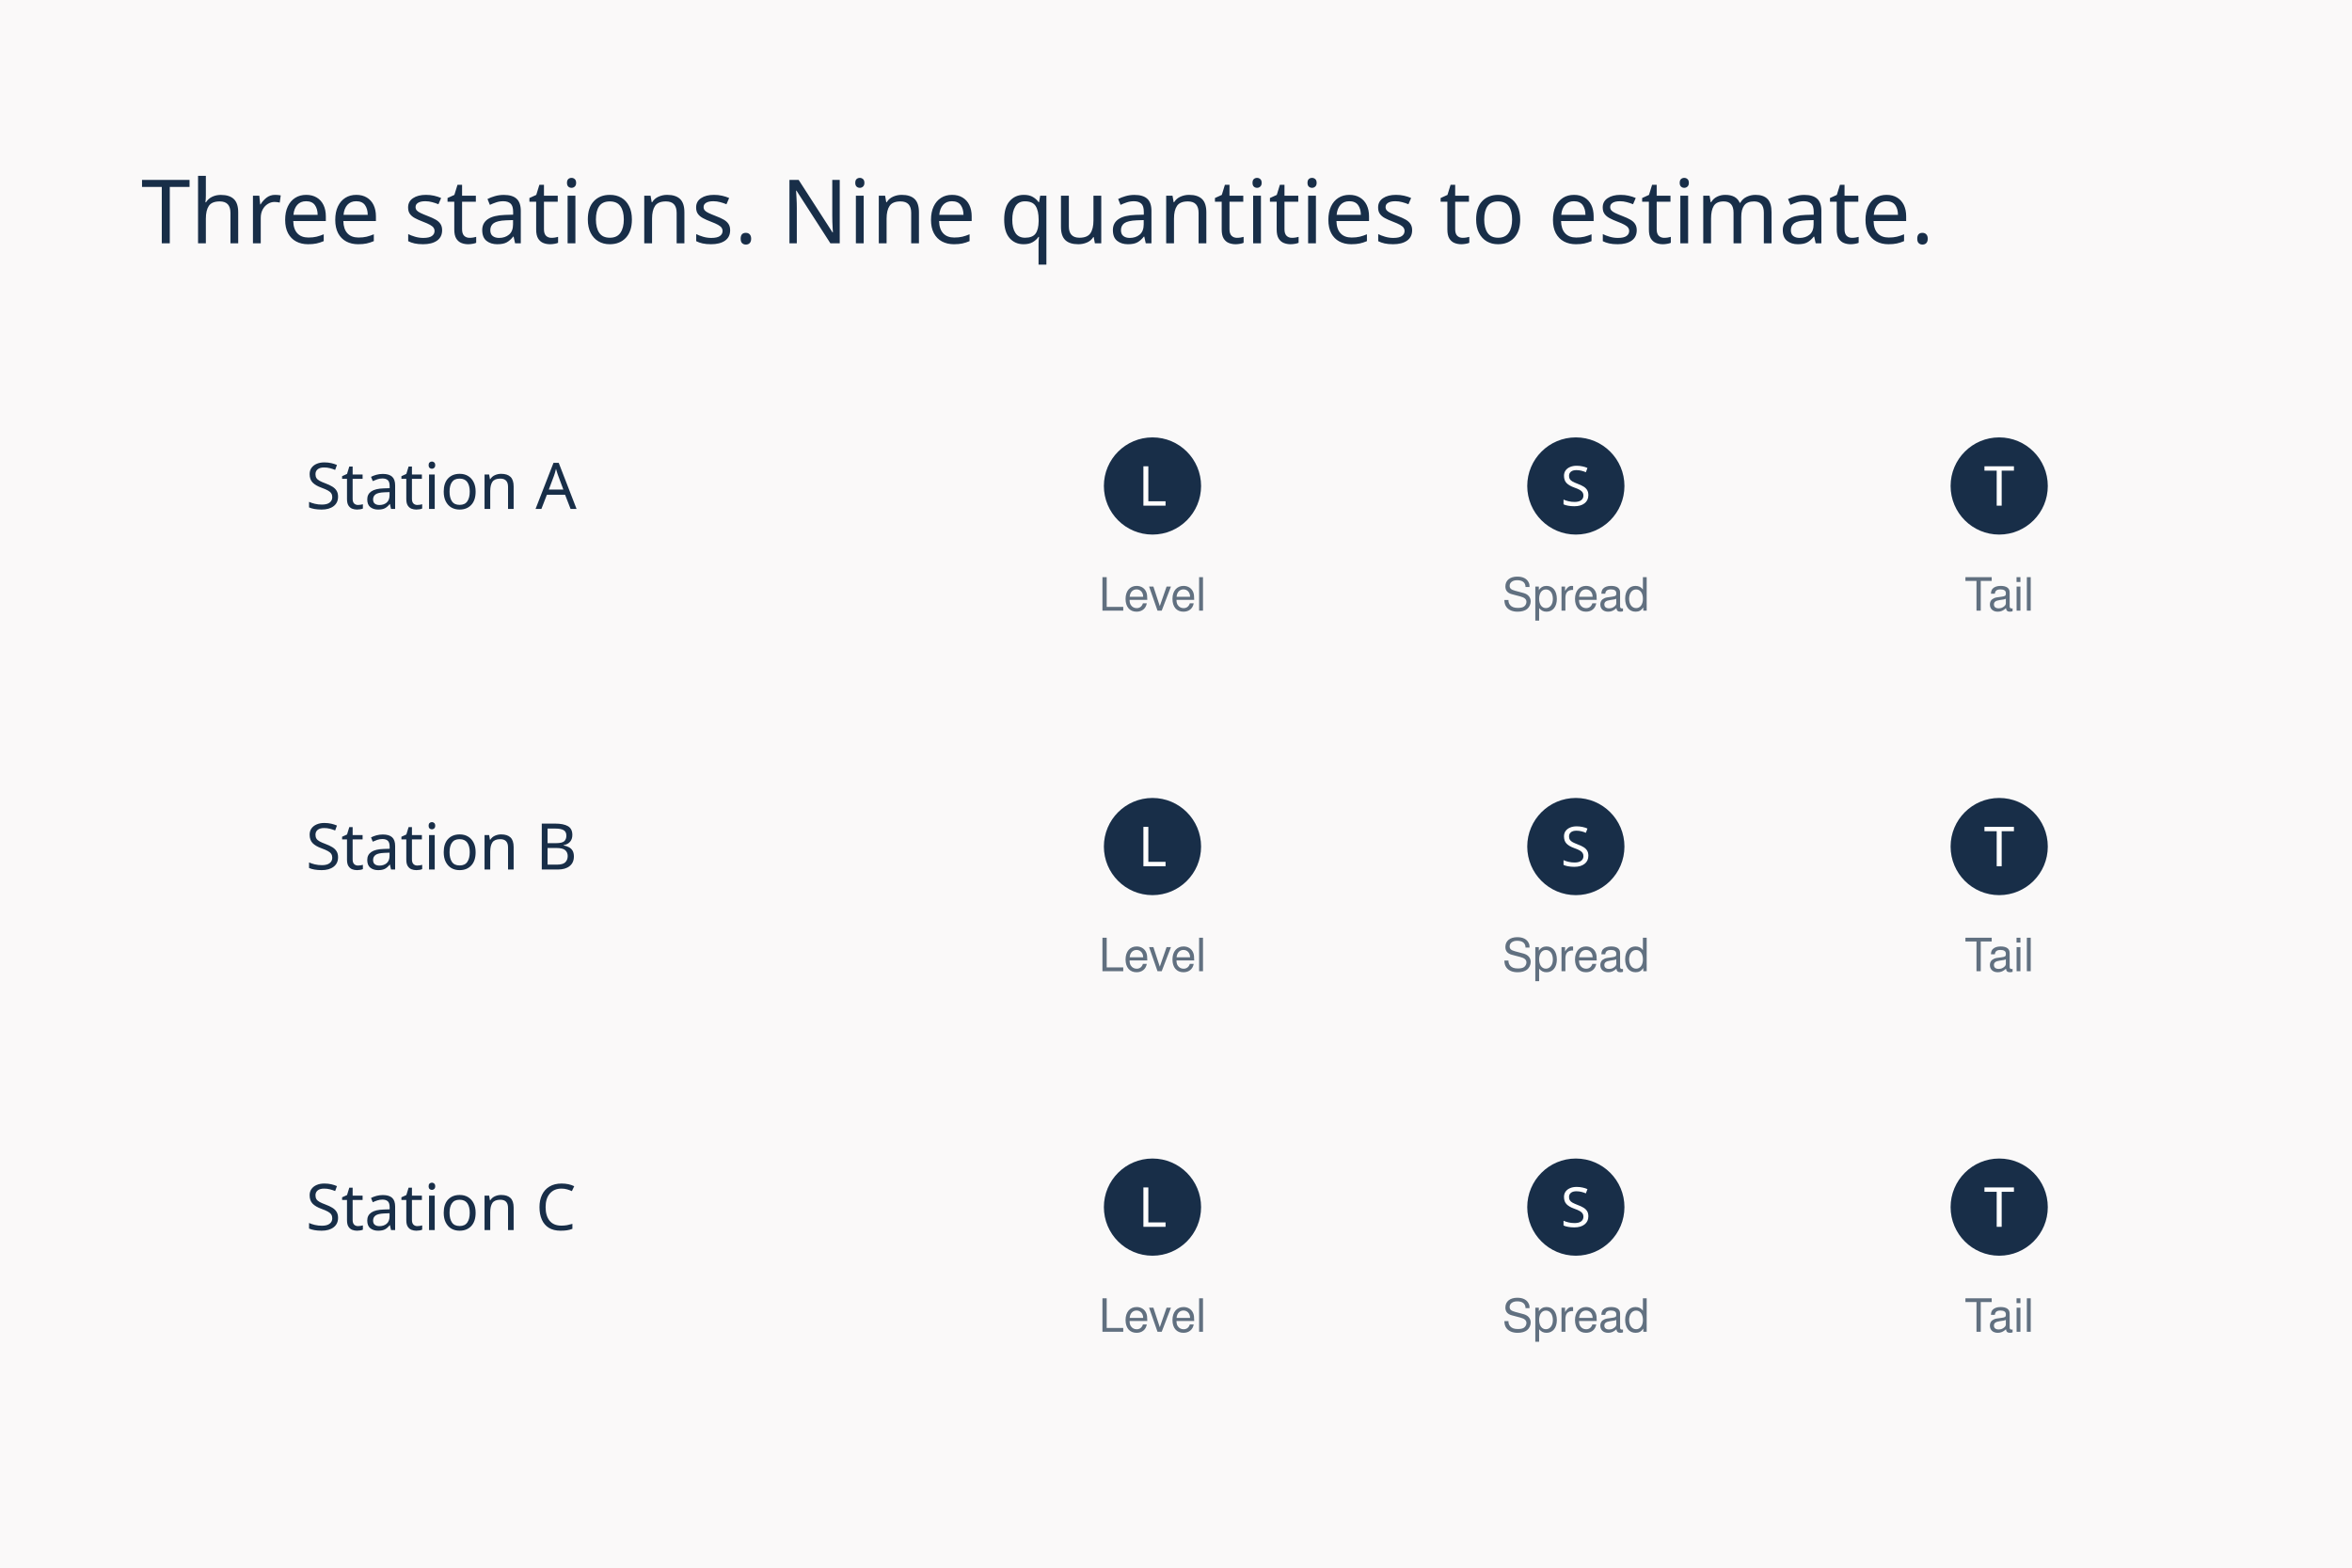
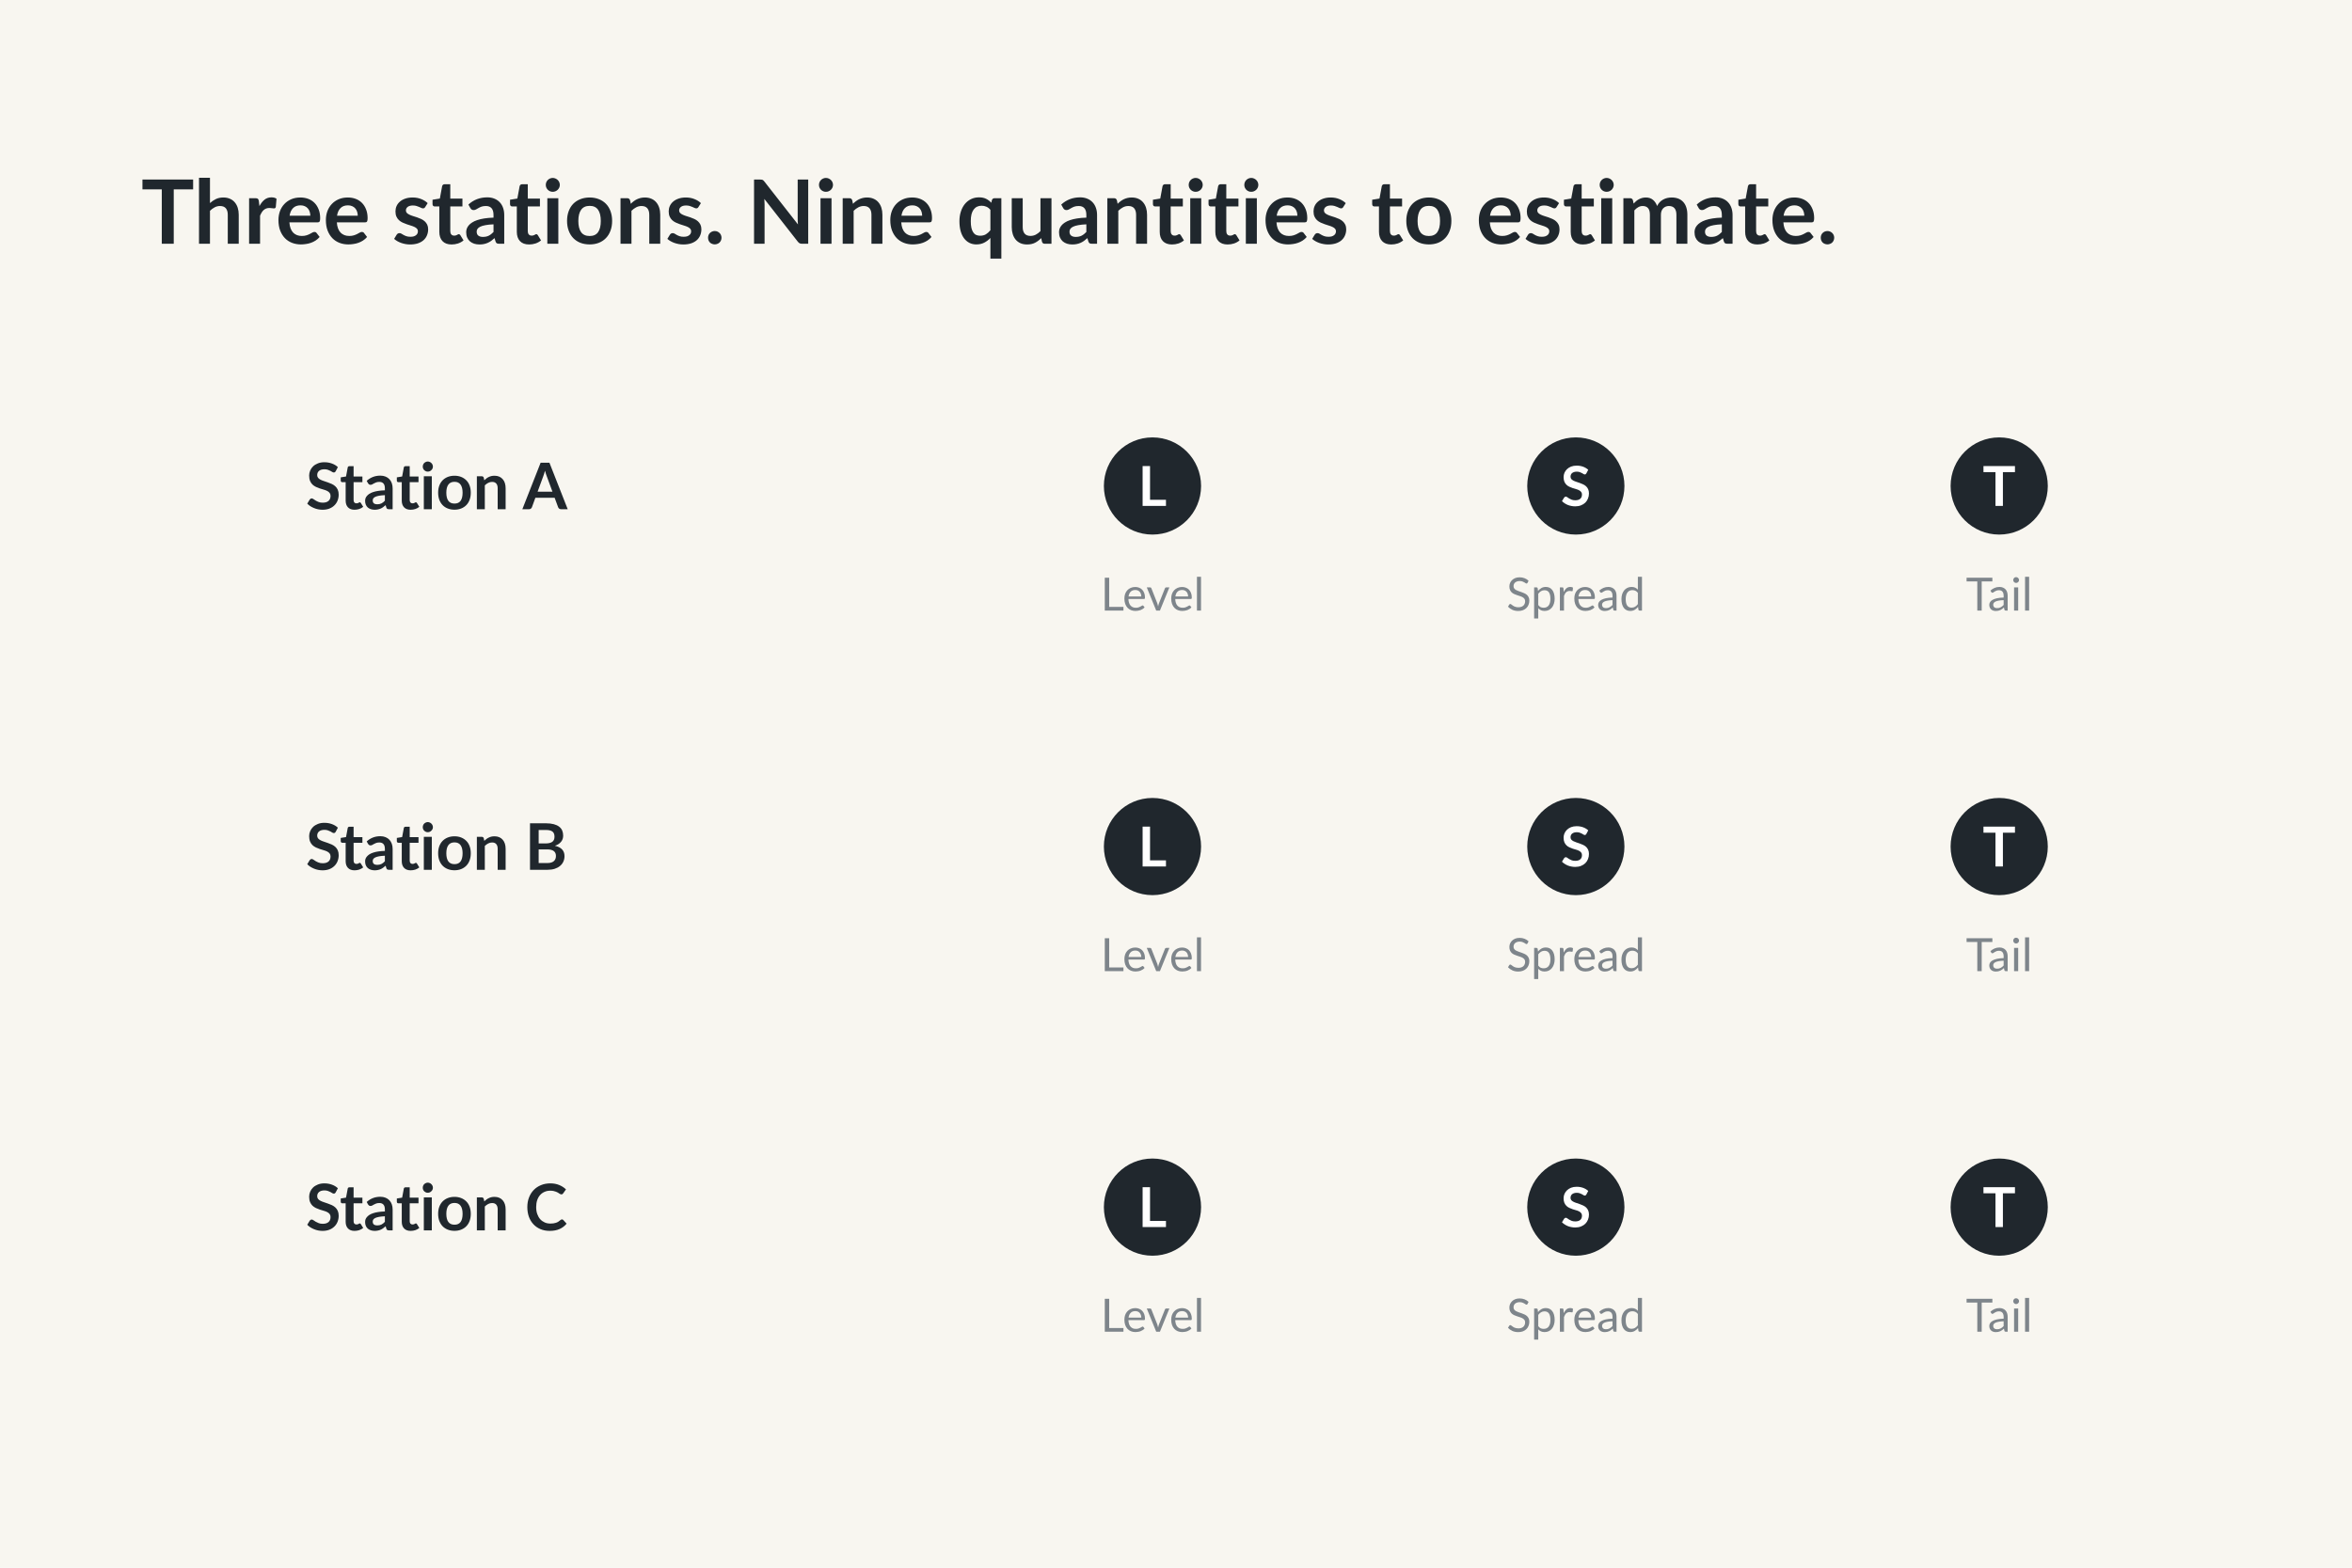
<svg xmlns="http://www.w3.org/2000/svg" width="768.00pt" height="512.00pt" viewBox="0 0 768.00 512.00">
  <g class="svglite">
    <defs>
      <style type="text/css">
    .svglite line, .svglite polyline, .svglite polygon, .svglite path, .svglite rect, .svglite circle {
      fill: none;
      stroke: #000000;
      stroke-linecap: round;
      stroke-linejoin: round;
      stroke-miterlimit: 10.00;
    }
    .svglite text {
      white-space: pre;
    }
    .svglite g.glyphgroup path {
      fill: inherit;
      stroke: none;
    }
  </style>
    </defs>
    <rect width="100%" height="100%" style="stroke: none; fill: #FFFFFF;" />
    <defs>
      <clipPath id="cpMC4wMHw3NjguMDB8MC4wMHw1MTIuMDA=">
        <rect x="0.00" y="0.00" width="768.00" height="512.00" />
      </clipPath>
    </defs>
    <g clip-path="url(#cpMC4wMHw3NjguMDB8MC4wMHw1MTIuMDA=)">
-       <rect x="0.00" y="0.00" width="768.00" height="512.00" style="stroke-width: 0.75; stroke: none; fill: #FAF9F9;" />
-       <text x="46.08" y="79.47" style="font-size: 29.00px;fill: #182E48; font-family: &quot;Noto Sans Syriac&quot;;" textLength="546.39px" lengthAdjust="spacingAndGlyphs">Three stations. Nine quantities to estimate.</text>
-       <text x="99.84" y="166.22" style="font-size: 21.00px;fill: #182E48; font-family: &quot;Noto Sans Syriac&quot;;" textLength="84.80px" lengthAdjust="spacingAndGlyphs">Station A</text>
-       <circle cx="376.32" cy="158.72" r="15.87" style="stroke-width: 0.75; stroke: none; fill: #182E48;" />
-       <text x="376.32" y="165.15" text-anchor="middle" style="font-size: 18.00px;fill: #FFFFFF; font-family: &quot;Noto Sans Syriac&quot;;" textLength="10.02px" lengthAdjust="spacingAndGlyphs">L</text>
-       <text x="376.32" y="199.43" text-anchor="middle" style="font-size: 15.00px;fill: #617080; font-family: &quot;Helvetica&quot;;" textLength="35.86px" lengthAdjust="spacingAndGlyphs">Level</text>
-       <circle cx="514.56" cy="158.72" r="15.87" style="stroke-width: 0.75; stroke: none; fill: #182E48;" />
-       <text x="514.56" y="165.15" text-anchor="middle" style="font-size: 18.00px;fill: #FFFFFF; font-family: &quot;Noto Sans Syriac&quot;;" textLength="12.00px" lengthAdjust="spacingAndGlyphs">S</text>
-       <text x="514.56" y="199.43" text-anchor="middle" style="font-size: 15.00px;fill: #617080; font-family: &quot;Helvetica&quot;;" textLength="48.38px" lengthAdjust="spacingAndGlyphs">Spread</text>
-       <circle cx="652.80" cy="158.72" r="15.87" style="stroke-width: 0.75; stroke: none; fill: #182E48;" />
-       <text x="652.80" y="165.15" text-anchor="middle" style="font-size: 18.00px;fill: #FFFFFF; font-family: &quot;Noto Sans Syriac&quot;;" textLength="11.00px" lengthAdjust="spacingAndGlyphs">T</text>
-       <text x="652.80" y="199.43" text-anchor="middle" style="font-size: 15.00px;fill: #617080; font-family: &quot;Helvetica&quot;;" textLength="22.50px" lengthAdjust="spacingAndGlyphs">Tail</text>
-       <text x="99.84" y="283.98" style="font-size: 21.00px;fill: #182E48; font-family: &quot;Noto Sans Syriac&quot;;" textLength="84.80px" lengthAdjust="spacingAndGlyphs">Station B</text>
-       <circle cx="376.32" cy="276.48" r="15.87" style="stroke-width: 0.75; stroke: none; fill: #182E48;" />
-       <text x="376.32" y="282.91" text-anchor="middle" style="font-size: 18.00px;fill: #FFFFFF; font-family: &quot;Noto Sans Syriac&quot;;" textLength="10.02px" lengthAdjust="spacingAndGlyphs">L</text>
-       <text x="376.32" y="317.19" text-anchor="middle" style="font-size: 15.00px;fill: #617080; font-family: &quot;Helvetica&quot;;" textLength="35.86px" lengthAdjust="spacingAndGlyphs">Level</text>
-       <circle cx="514.56" cy="276.48" r="15.87" style="stroke-width: 0.75; stroke: none; fill: #182E48;" />
-       <text x="514.56" y="282.91" text-anchor="middle" style="font-size: 18.00px;fill: #FFFFFF; font-family: &quot;Noto Sans Syriac&quot;;" textLength="12.00px" lengthAdjust="spacingAndGlyphs">S</text>
-       <text x="514.56" y="317.19" text-anchor="middle" style="font-size: 15.00px;fill: #617080; font-family: &quot;Helvetica&quot;;" textLength="48.38px" lengthAdjust="spacingAndGlyphs">Spread</text>
-       <circle cx="652.80" cy="276.48" r="15.87" style="stroke-width: 0.75; stroke: none; fill: #182E48;" />
-       <text x="652.80" y="282.91" text-anchor="middle" style="font-size: 18.00px;fill: #FFFFFF; font-family: &quot;Noto Sans Syriac&quot;;" textLength="11.00px" lengthAdjust="spacingAndGlyphs">T</text>
-       <text x="652.80" y="317.19" text-anchor="middle" style="font-size: 15.00px;fill: #617080; font-family: &quot;Helvetica&quot;;" textLength="22.50px" lengthAdjust="spacingAndGlyphs">Tail</text>
-       <text x="99.84" y="401.74" style="font-size: 21.00px;fill: #182E48; font-family: &quot;Noto Sans Syriac&quot;;" textLength="85.97px" lengthAdjust="spacingAndGlyphs">Station C</text>
-       <circle cx="376.32" cy="394.24" r="15.87" style="stroke-width: 0.75; stroke: none; fill: #182E48;" />
-       <text x="376.32" y="400.67" text-anchor="middle" style="font-size: 18.00px;fill: #FFFFFF; font-family: &quot;Noto Sans Syriac&quot;;" textLength="10.02px" lengthAdjust="spacingAndGlyphs">L</text>
-       <text x="376.32" y="434.95" text-anchor="middle" style="font-size: 15.00px;fill: #617080; font-family: &quot;Helvetica&quot;;" textLength="35.86px" lengthAdjust="spacingAndGlyphs">Level</text>
-       <circle cx="514.56" cy="394.24" r="15.87" style="stroke-width: 0.75; stroke: none; fill: #182E48;" />
-       <text x="514.56" y="400.67" text-anchor="middle" style="font-size: 18.00px;fill: #FFFFFF; font-family: &quot;Noto Sans Syriac&quot;;" textLength="12.00px" lengthAdjust="spacingAndGlyphs">S</text>
-       <text x="514.56" y="434.95" text-anchor="middle" style="font-size: 15.00px;fill: #617080; font-family: &quot;Helvetica&quot;;" textLength="48.38px" lengthAdjust="spacingAndGlyphs">Spread</text>
-       <circle cx="652.80" cy="394.24" r="15.87" style="stroke-width: 0.75; stroke: none; fill: #182E48;" />
-       <text x="652.80" y="400.67" text-anchor="middle" style="font-size: 18.00px;fill: #FFFFFF; font-family: &quot;Noto Sans Syriac&quot;;" textLength="11.00px" lengthAdjust="spacingAndGlyphs">T</text>
-       <text x="652.80" y="434.95" text-anchor="middle" style="font-size: 15.00px;fill: #617080; font-family: &quot;Helvetica&quot;;" textLength="22.50px" lengthAdjust="spacingAndGlyphs">Tail</text>
+       <rect x="0.00" y="0.00" width="768.00" height="512.00" style="stroke-width: 0.75; stroke: none; fill: #F8F6F0;" />
+       <text x="46.08" y="79.61" style="font-size: 29.00px; font-weight: bold;fill: #20272D; font-family: &quot;Lato&quot;;" textLength="555.47px" lengthAdjust="spacingAndGlyphs">Three stations. Nine quantities to estimate.</text>
+       <text x="99.84" y="166.31" style="font-size: 21.00px; font-weight: bold;fill: #20272D; font-family: &quot;Lato&quot;;" textLength="87.03px" lengthAdjust="spacingAndGlyphs">Station A</text>
+       <circle cx="376.32" cy="158.72" r="15.87" style="stroke-width: 0.75; stroke: none; fill: #20272D;" />
+       <text x="376.32" y="165.23" text-anchor="middle" style="font-size: 18.00px; font-weight: bold;fill: #FFFFFF; font-family: &quot;Lato&quot;;" textLength="9.31px" lengthAdjust="spacingAndGlyphs">L</text>
+       <text x="376.32" y="199.42" text-anchor="middle" style="font-size: 15.00px;fill: #7E858B; font-family: &quot;Lato&quot;;" textLength="34.31px" lengthAdjust="spacingAndGlyphs">Level</text>
+       <circle cx="514.56" cy="158.72" r="15.87" style="stroke-width: 0.75; stroke: none; fill: #20272D;" />
+       <text x="514.56" y="165.23" text-anchor="middle" style="font-size: 18.00px; font-weight: bold;fill: #FFFFFF; font-family: &quot;Lato&quot;;" textLength="9.66px" lengthAdjust="spacingAndGlyphs">S</text>
+       <text x="514.56" y="199.42" text-anchor="middle" style="font-size: 15.00px;fill: #7E858B; font-family: &quot;Lato&quot;;" textLength="46.14px" lengthAdjust="spacingAndGlyphs">Spread</text>
+       <circle cx="652.80" cy="158.72" r="15.87" style="stroke-width: 0.75; stroke: none; fill: #20272D;" />
+       <text x="652.80" y="165.23" text-anchor="middle" style="font-size: 18.00px; font-weight: bold;fill: #FFFFFF; font-family: &quot;Lato&quot;;" textLength="10.70px" lengthAdjust="spacingAndGlyphs">T</text>
+       <text x="652.80" y="199.42" text-anchor="middle" style="font-size: 15.00px;fill: #7E858B; font-family: &quot;Lato&quot;;" textLength="22.27px" lengthAdjust="spacingAndGlyphs">Tail</text>
+       <text x="99.84" y="284.07" style="font-size: 21.00px; font-weight: bold;fill: #20272D; font-family: &quot;Lato&quot;;" textLength="85.81px" lengthAdjust="spacingAndGlyphs">Station B</text>
+       <circle cx="376.32" cy="276.48" r="15.87" style="stroke-width: 0.75; stroke: none; fill: #20272D;" />
+       <text x="376.32" y="282.99" text-anchor="middle" style="font-size: 18.00px; font-weight: bold;fill: #FFFFFF; font-family: &quot;Lato&quot;;" textLength="9.31px" lengthAdjust="spacingAndGlyphs">L</text>
+       <text x="376.32" y="317.18" text-anchor="middle" style="font-size: 15.00px;fill: #7E858B; font-family: &quot;Lato&quot;;" textLength="34.31px" lengthAdjust="spacingAndGlyphs">Level</text>
+       <circle cx="514.56" cy="276.48" r="15.87" style="stroke-width: 0.75; stroke: none; fill: #20272D;" />
+       <text x="514.56" y="282.99" text-anchor="middle" style="font-size: 18.00px; font-weight: bold;fill: #FFFFFF; font-family: &quot;Lato&quot;;" textLength="9.66px" lengthAdjust="spacingAndGlyphs">S</text>
+       <text x="514.56" y="317.18" text-anchor="middle" style="font-size: 15.00px;fill: #7E858B; font-family: &quot;Lato&quot;;" textLength="46.14px" lengthAdjust="spacingAndGlyphs">Spread</text>
+       <circle cx="652.80" cy="276.48" r="15.87" style="stroke-width: 0.75; stroke: none; fill: #20272D;" />
+       <text x="652.80" y="282.99" text-anchor="middle" style="font-size: 18.00px; font-weight: bold;fill: #FFFFFF; font-family: &quot;Lato&quot;;" textLength="10.70px" lengthAdjust="spacingAndGlyphs">T</text>
+       <text x="652.80" y="317.18" text-anchor="middle" style="font-size: 15.00px;fill: #7E858B; font-family: &quot;Lato&quot;;" textLength="22.27px" lengthAdjust="spacingAndGlyphs">Tail</text>
+       <text x="99.84" y="401.83" style="font-size: 21.00px; font-weight: bold;fill: #20272D; font-family: &quot;Lato&quot;;" textLength="86.20px" lengthAdjust="spacingAndGlyphs">Station C</text>
+       <circle cx="376.32" cy="394.24" r="15.87" style="stroke-width: 0.75; stroke: none; fill: #20272D;" />
+       <text x="376.32" y="400.75" text-anchor="middle" style="font-size: 18.00px; font-weight: bold;fill: #FFFFFF; font-family: &quot;Lato&quot;;" textLength="9.31px" lengthAdjust="spacingAndGlyphs">L</text>
+       <text x="376.32" y="434.94" text-anchor="middle" style="font-size: 15.00px;fill: #7E858B; font-family: &quot;Lato&quot;;" textLength="34.31px" lengthAdjust="spacingAndGlyphs">Level</text>
+       <circle cx="514.56" cy="394.24" r="15.87" style="stroke-width: 0.75; stroke: none; fill: #20272D;" />
+       <text x="514.56" y="400.75" text-anchor="middle" style="font-size: 18.00px; font-weight: bold;fill: #FFFFFF; font-family: &quot;Lato&quot;;" textLength="9.66px" lengthAdjust="spacingAndGlyphs">S</text>
+       <text x="514.56" y="434.94" text-anchor="middle" style="font-size: 15.00px;fill: #7E858B; font-family: &quot;Lato&quot;;" textLength="46.14px" lengthAdjust="spacingAndGlyphs">Spread</text>
+       <circle cx="652.80" cy="394.24" r="15.87" style="stroke-width: 0.75; stroke: none; fill: #20272D;" />
+       <text x="652.80" y="400.75" text-anchor="middle" style="font-size: 18.00px; font-weight: bold;fill: #FFFFFF; font-family: &quot;Lato&quot;;" textLength="10.70px" lengthAdjust="spacingAndGlyphs">T</text>
+       <text x="652.80" y="434.94" text-anchor="middle" style="font-size: 15.00px;fill: #7E858B; font-family: &quot;Lato&quot;;" textLength="22.27px" lengthAdjust="spacingAndGlyphs">Tail</text>
    </g>
  </g>
</svg>
